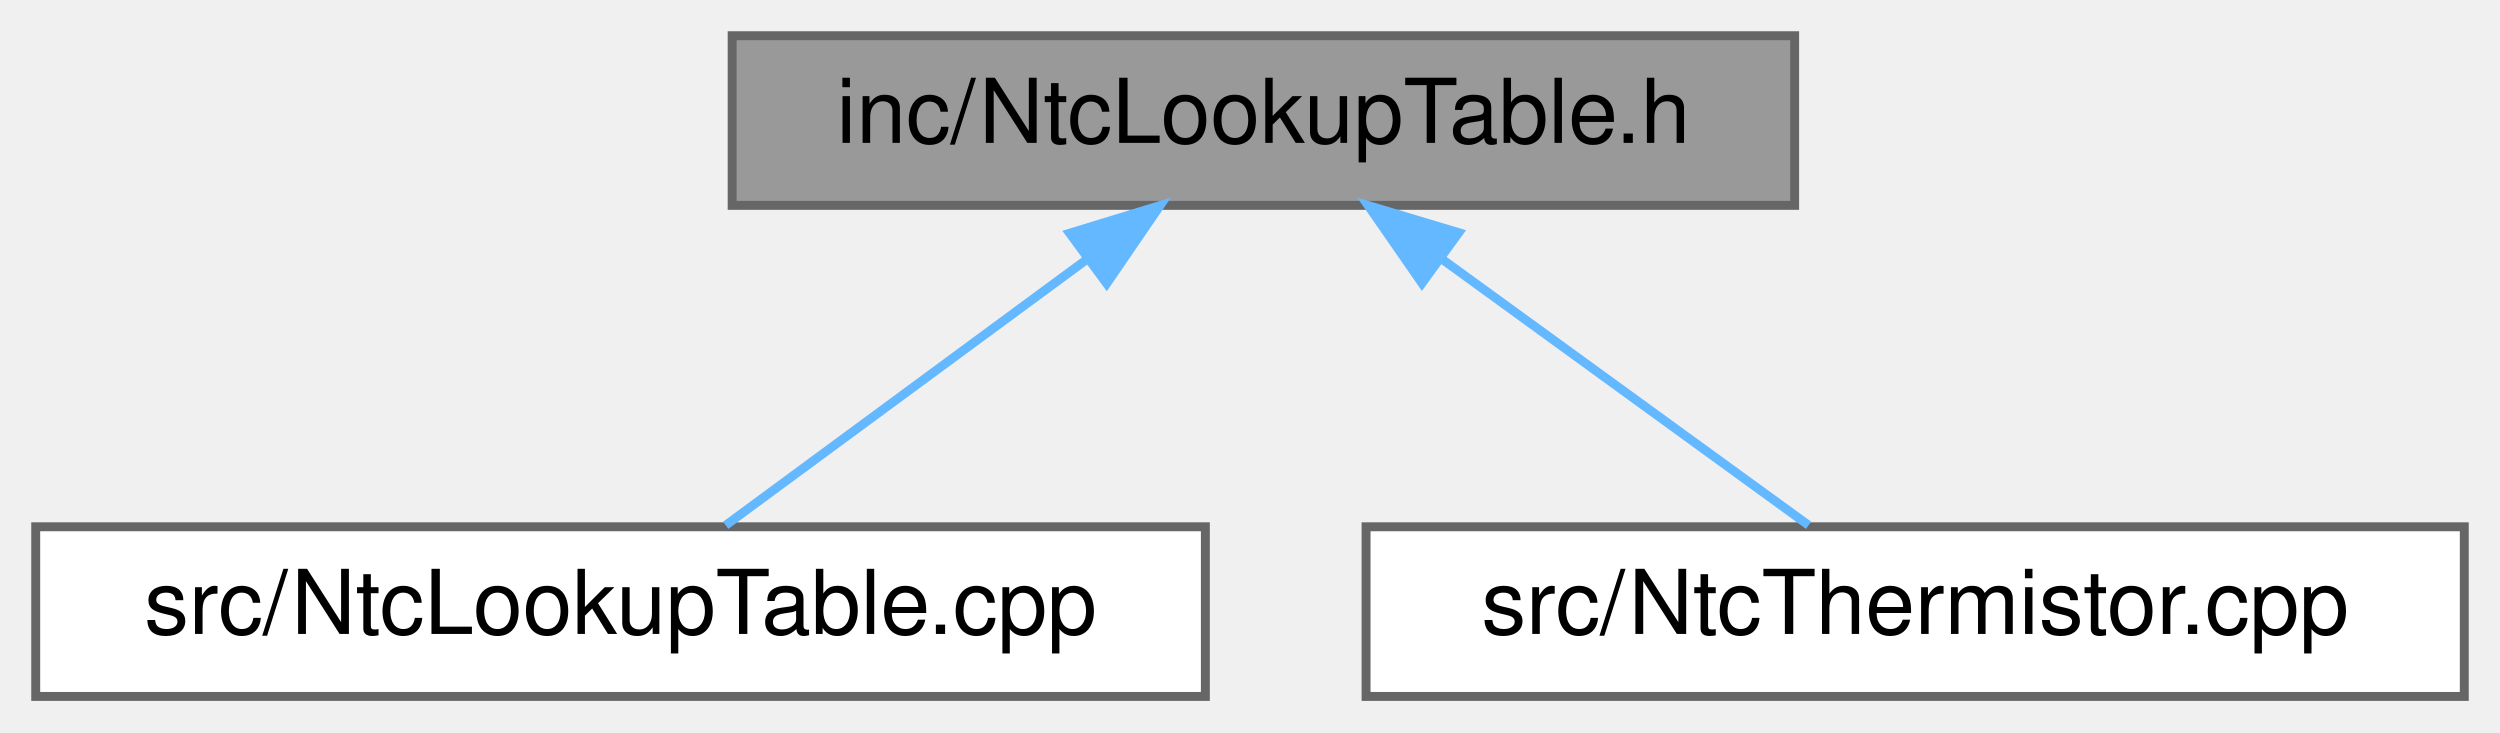
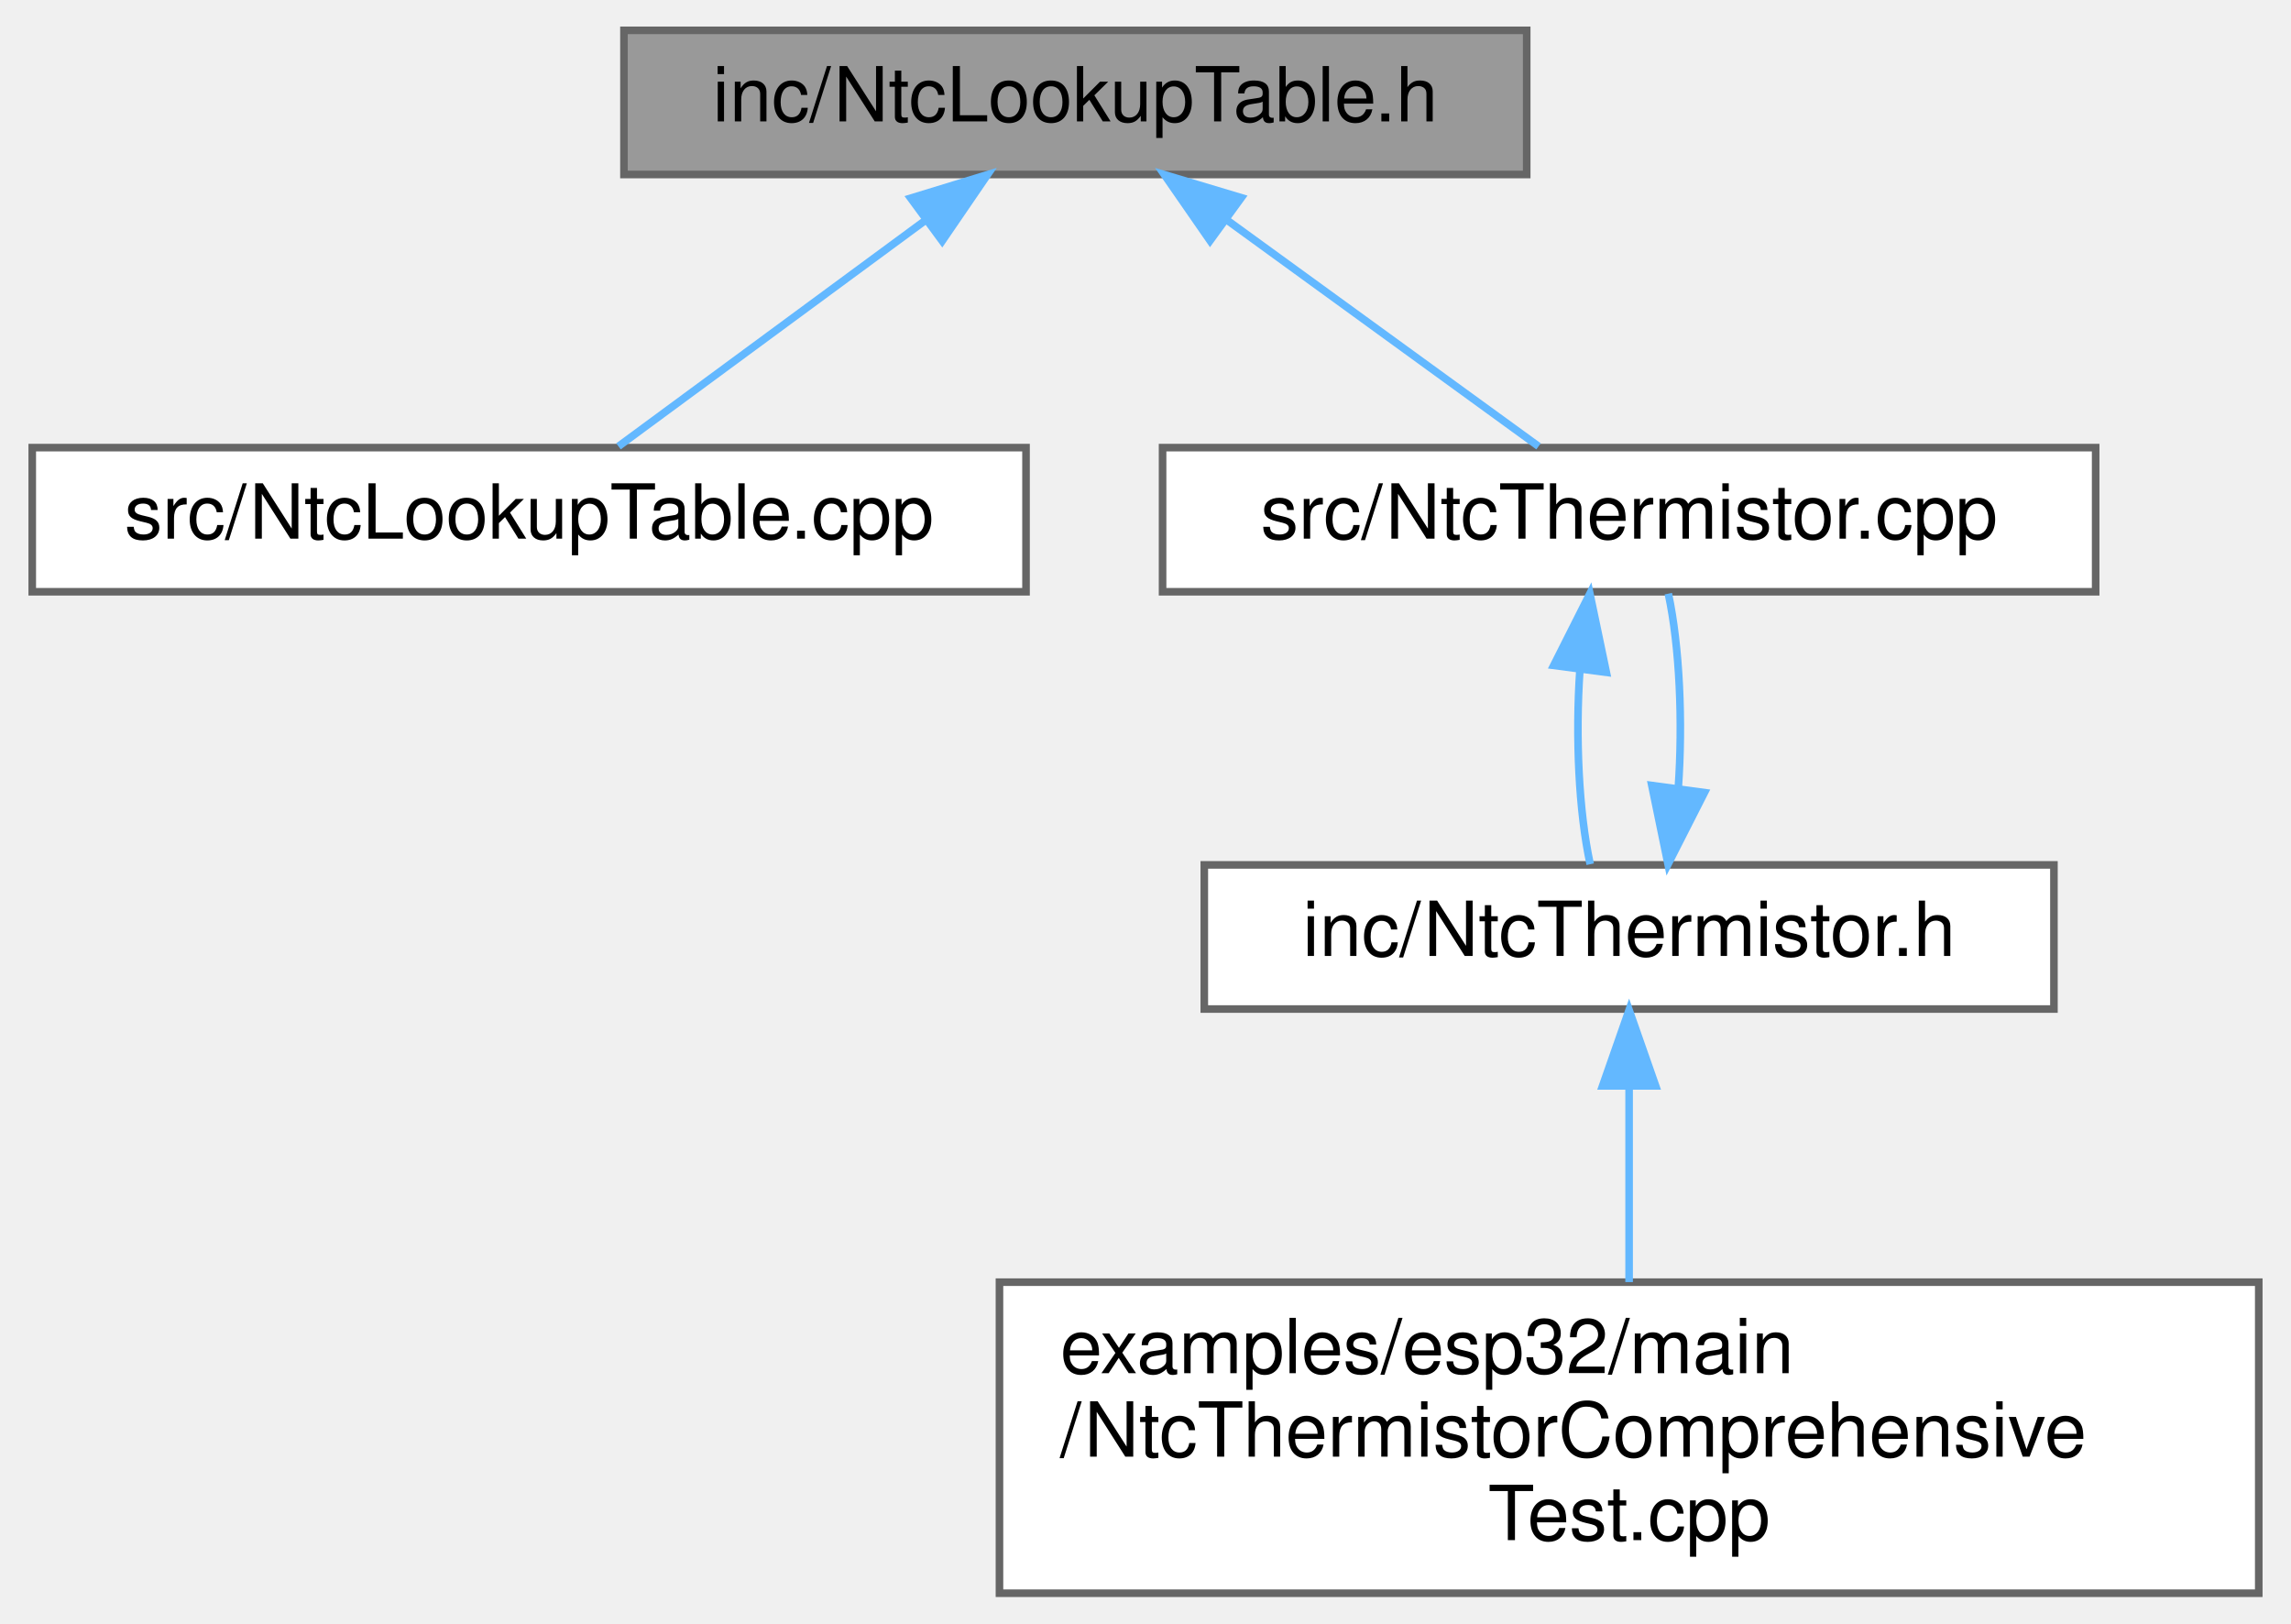
- <svg xmlns="http://www.w3.org/2000/svg" xmlns:xlink="http://www.w3.org/1999/xlink" width="280pt" height="82pt" viewBox="0.00 0.00 280.00 82.00">
-   <g id="graph0" class="graph" transform="scale(1 1) rotate(0) translate(4 78)">
+ <svg xmlns="http://www.w3.org/2000/svg" xmlns:xlink="http://www.w3.org/1999/xlink" width="302pt" height="214pt" viewBox="0.00 0.00 301.50 214.00">
+   <g id="graph0" class="graph" transform="scale(1 1) rotate(0) translate(4 210)">
    <g id="Node000001" class="node">
      <g id="a_Node000001">
        <a xlink:title="Lookup table implementation for NTC thermistor temperature conversion.">
-           <polygon fill="#999999" stroke="#666666" points="197,-74 78,-74 78,-55 197,-55 197,-74" />
-           <text text-anchor="middle" x="137.5" y="-62" font-family="Helvetica,sans-Serif" font-size="10.00">inc/NtcLookupTable.h</text>
+           <polygon fill="#999999" stroke="#666666" points="197,-206 78,-206 78,-187 197,-187 197,-206" />
+           <text text-anchor="middle" x="137.5" y="-194" font-family="Helvetica,sans-Serif" font-size="10.00">inc/NtcLookupTable.h</text>
        </a>
      </g>
    </g>
    <g id="Node000002" class="node">
      <g id="a_Node000002">
        <a xlink:href="NtcLookupTable_8cpp.html" target="_top" xlink:title="Lookup table implementation for NTC thermistor temperature conversion.">
-           <polygon fill="white" stroke="#666666" points="131,-19 0,-19 0,0 131,0 131,-19" />
-           <text text-anchor="middle" x="65.5" y="-7" font-family="Helvetica,sans-Serif" font-size="10.00">src/NtcLookupTable.cpp</text>
+           <polygon fill="white" stroke="#666666" points="131,-151 0,-151 0,-132 131,-132 131,-151" />
+           <text text-anchor="middle" x="65.5" y="-139" font-family="Helvetica,sans-Serif" font-size="10.00">src/NtcLookupTable.cpp</text>
        </a>
      </g>
    </g>
    <g id="edge1_Node000001_Node000002" class="edge">
      <g id="a_edge1_Node000001_Node000002">
        <a xlink:title=" ">
-           <path fill="none" stroke="#63b8ff" d="M117.63,-48.88C104.68,-39.34 88.2,-27.21 77.28,-19.17" />
-           <polygon fill="#63b8ff" stroke="#63b8ff" points="115.8,-51.88 125.93,-54.98 119.95,-46.24 115.8,-51.88" />
+           <path fill="none" stroke="#63b8ff" d="M117.63,-180.88C104.68,-171.34 88.2,-159.21 77.28,-151.17" />
+           <polygon fill="#63b8ff" stroke="#63b8ff" points="115.8,-183.88 125.93,-186.98 119.95,-178.24 115.8,-183.88" />
        </a>
      </g>
    </g>
    <g id="Node000003" class="node">
      <g id="a_Node000003">
        <a xlink:href="NtcThermistor_8cpp.html" target="_top" xlink:title="Hardware-agnostic NTC thermistor driver implementation.">
-           <polygon fill="white" stroke="#666666" points="272,-19 149,-19 149,0 272,0 272,-19" />
-           <text text-anchor="middle" x="210.5" y="-7" font-family="Helvetica,sans-Serif" font-size="10.00">src/NtcThermistor.cpp</text>
+           <polygon fill="white" stroke="#666666" points="272,-151 149,-151 149,-132 272,-132 272,-151" />
+           <text text-anchor="middle" x="210.5" y="-139" font-family="Helvetica,sans-Serif" font-size="10.00">src/NtcThermistor.cpp</text>
        </a>
      </g>
    </g>
    <g id="edge2_Node000001_Node000003" class="edge">
      <g id="a_edge2_Node000001_Node000003">
        <a xlink:title=" ">
-           <path fill="none" stroke="#63b8ff" d="M157.64,-48.88C170.78,-39.34 187.48,-27.21 198.56,-19.17" />
-           <polygon fill="#63b8ff" stroke="#63b8ff" points="155.26,-46.28 149.23,-54.98 159.38,-51.94 155.26,-46.28" />
+           <path fill="none" stroke="#63b8ff" d="M157.64,-180.88C170.78,-171.34 187.48,-159.21 198.56,-151.17" />
+           <polygon fill="#63b8ff" stroke="#63b8ff" points="155.26,-178.28 149.23,-186.98 159.38,-183.94 155.26,-178.28" />
+         </a>
+       </g>
+     </g>
+     <g id="Node000004" class="node">
+       <g id="a_Node000004">
+         <a xlink:href="NtcThermistor_8h.html" target="_top" xlink:title="Hardware-agnostic NTC thermistor driver for temperature measurement.">
+           <polygon fill="white" stroke="#666666" points="266.5,-96 154.5,-96 154.5,-77 266.5,-77 266.5,-96" />
+           <text text-anchor="middle" x="210.5" y="-84" font-family="Helvetica,sans-Serif" font-size="10.00">inc/NtcThermistor.h</text>
+         </a>
+       </g>
+     </g>
+     <g id="edge3_Node000003_Node000004" class="edge">
+       <g id="a_edge3_Node000003_Node000004">
+         <a xlink:title=" ">
+           <path fill="none" stroke="#63b8ff" d="M204.01,-121.66C203.41,-112.93 203.86,-102.99 205.37,-96.09" />
+           <polygon fill="#63b8ff" stroke="#63b8ff" points="200.56,-122.29 205.33,-131.75 207.5,-121.38 200.56,-122.29" />
+         </a>
+       </g>
+     </g>
+     <g id="edge5_Node000004_Node000003" class="edge">
+       <g id="a_edge5_Node000004_Node000003">
+         <a xlink:title=" ">
+           <path fill="none" stroke="#63b8ff" d="M216.98,-106.13C217.6,-114.85 217.16,-124.8 215.67,-131.75" />
+           <polygon fill="#63b8ff" stroke="#63b8ff" points="220.43,-105.53 215.63,-96.09 213.49,-106.47 220.43,-105.53" />
+         </a>
+       </g>
+     </g>
+     <g id="Node000005" class="node">
+       <g id="a_Node000005">
+         <a xlink:href="NtcThermistorComprehensiveTest_8cpp.html" target="_top" xlink:title="Comprehensive test suite for NTC Thermistor driver on ESP32-C6.">
+           <polygon fill="white" stroke="#666666" points="293.5,-41 127.5,-41 127.5,0 293.5,0 293.5,-41" />
+           <text text-anchor="start" x="135.5" y="-29" font-family="Helvetica,sans-Serif" font-size="10.00">examples/esp32/main</text>
+           <text text-anchor="start" x="135.5" y="-18" font-family="Helvetica,sans-Serif" font-size="10.00">/NtcThermistorComprehensive</text>
+           <text text-anchor="middle" x="210.5" y="-7" font-family="Helvetica,sans-Serif" font-size="10.00">Test.cpp</text>
+         </a>
+       </g>
+     </g>
+     <g id="edge4_Node000004_Node000005" class="edge">
+       <g id="a_edge4_Node000004_Node000005">
+         <a xlink:title=" ">
+           <path fill="none" stroke="#63b8ff" d="M210.5,-66.63C210.5,-58.56 210.5,-49.15 210.5,-41.01" />
+           <polygon fill="#63b8ff" stroke="#63b8ff" points="207,-66.87 210.5,-76.87 214,-66.87 207,-66.87" />
        </a>
      </g>
    </g>
  </g>
</svg>
